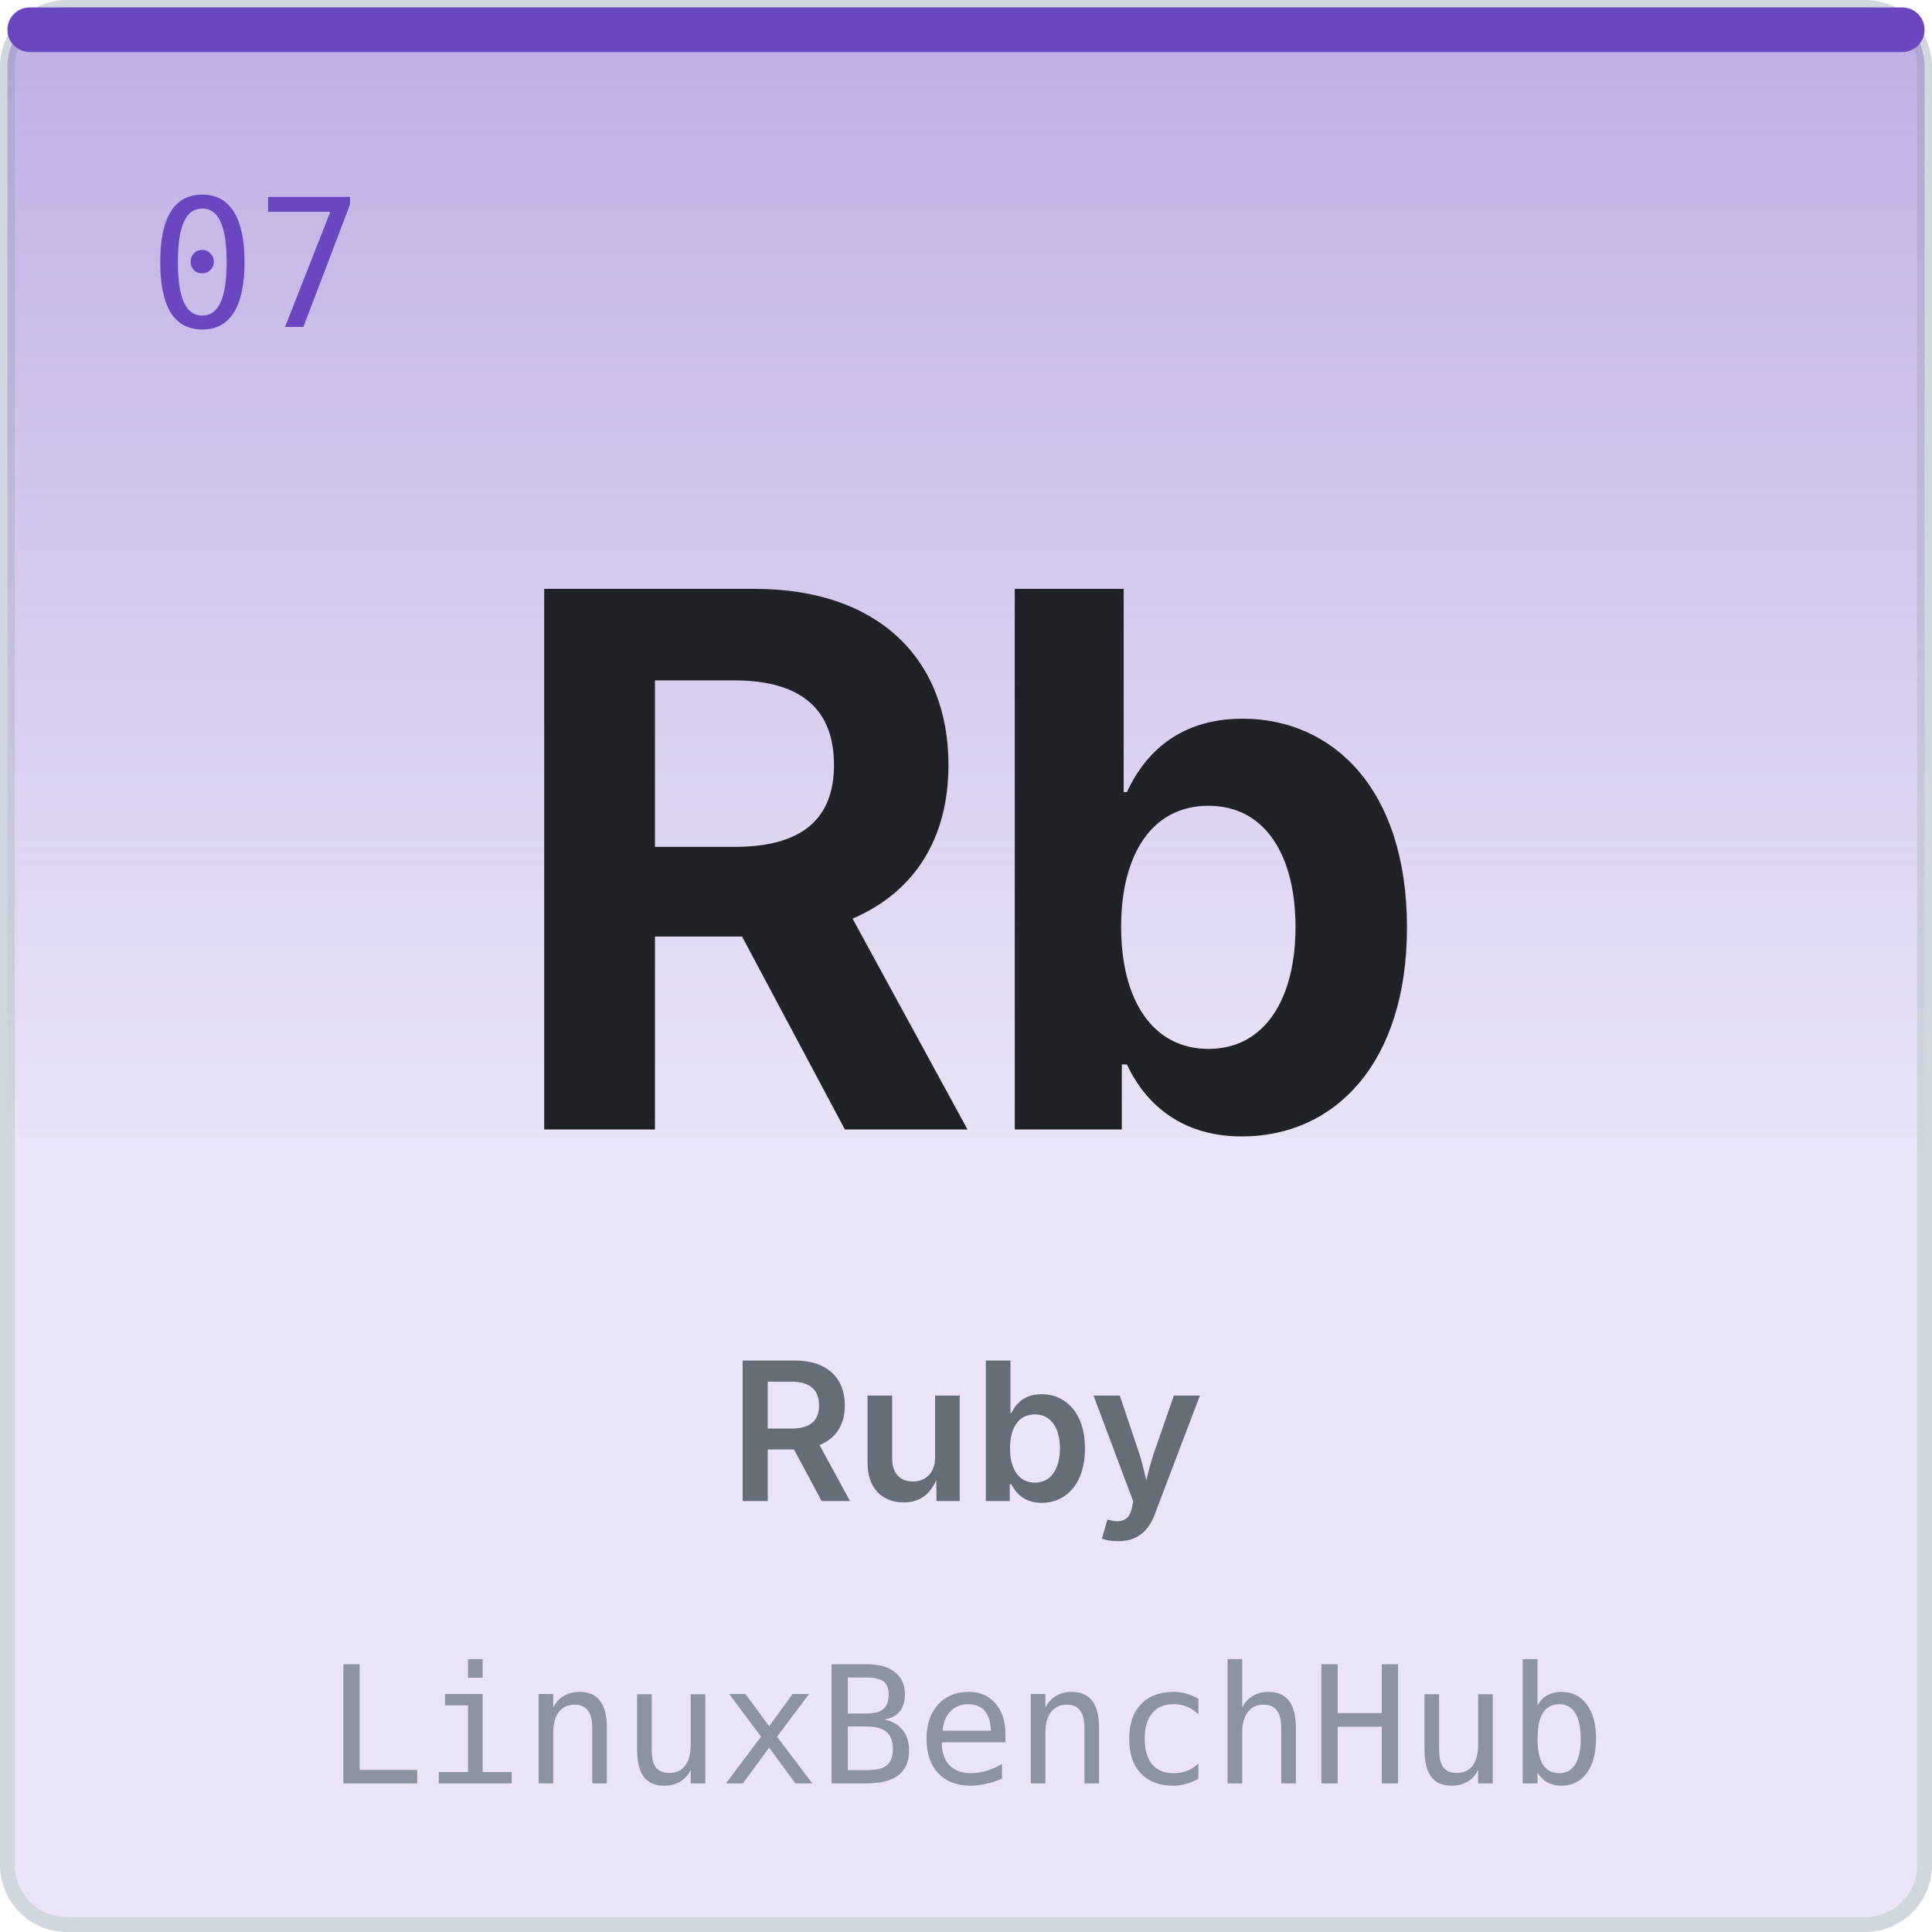
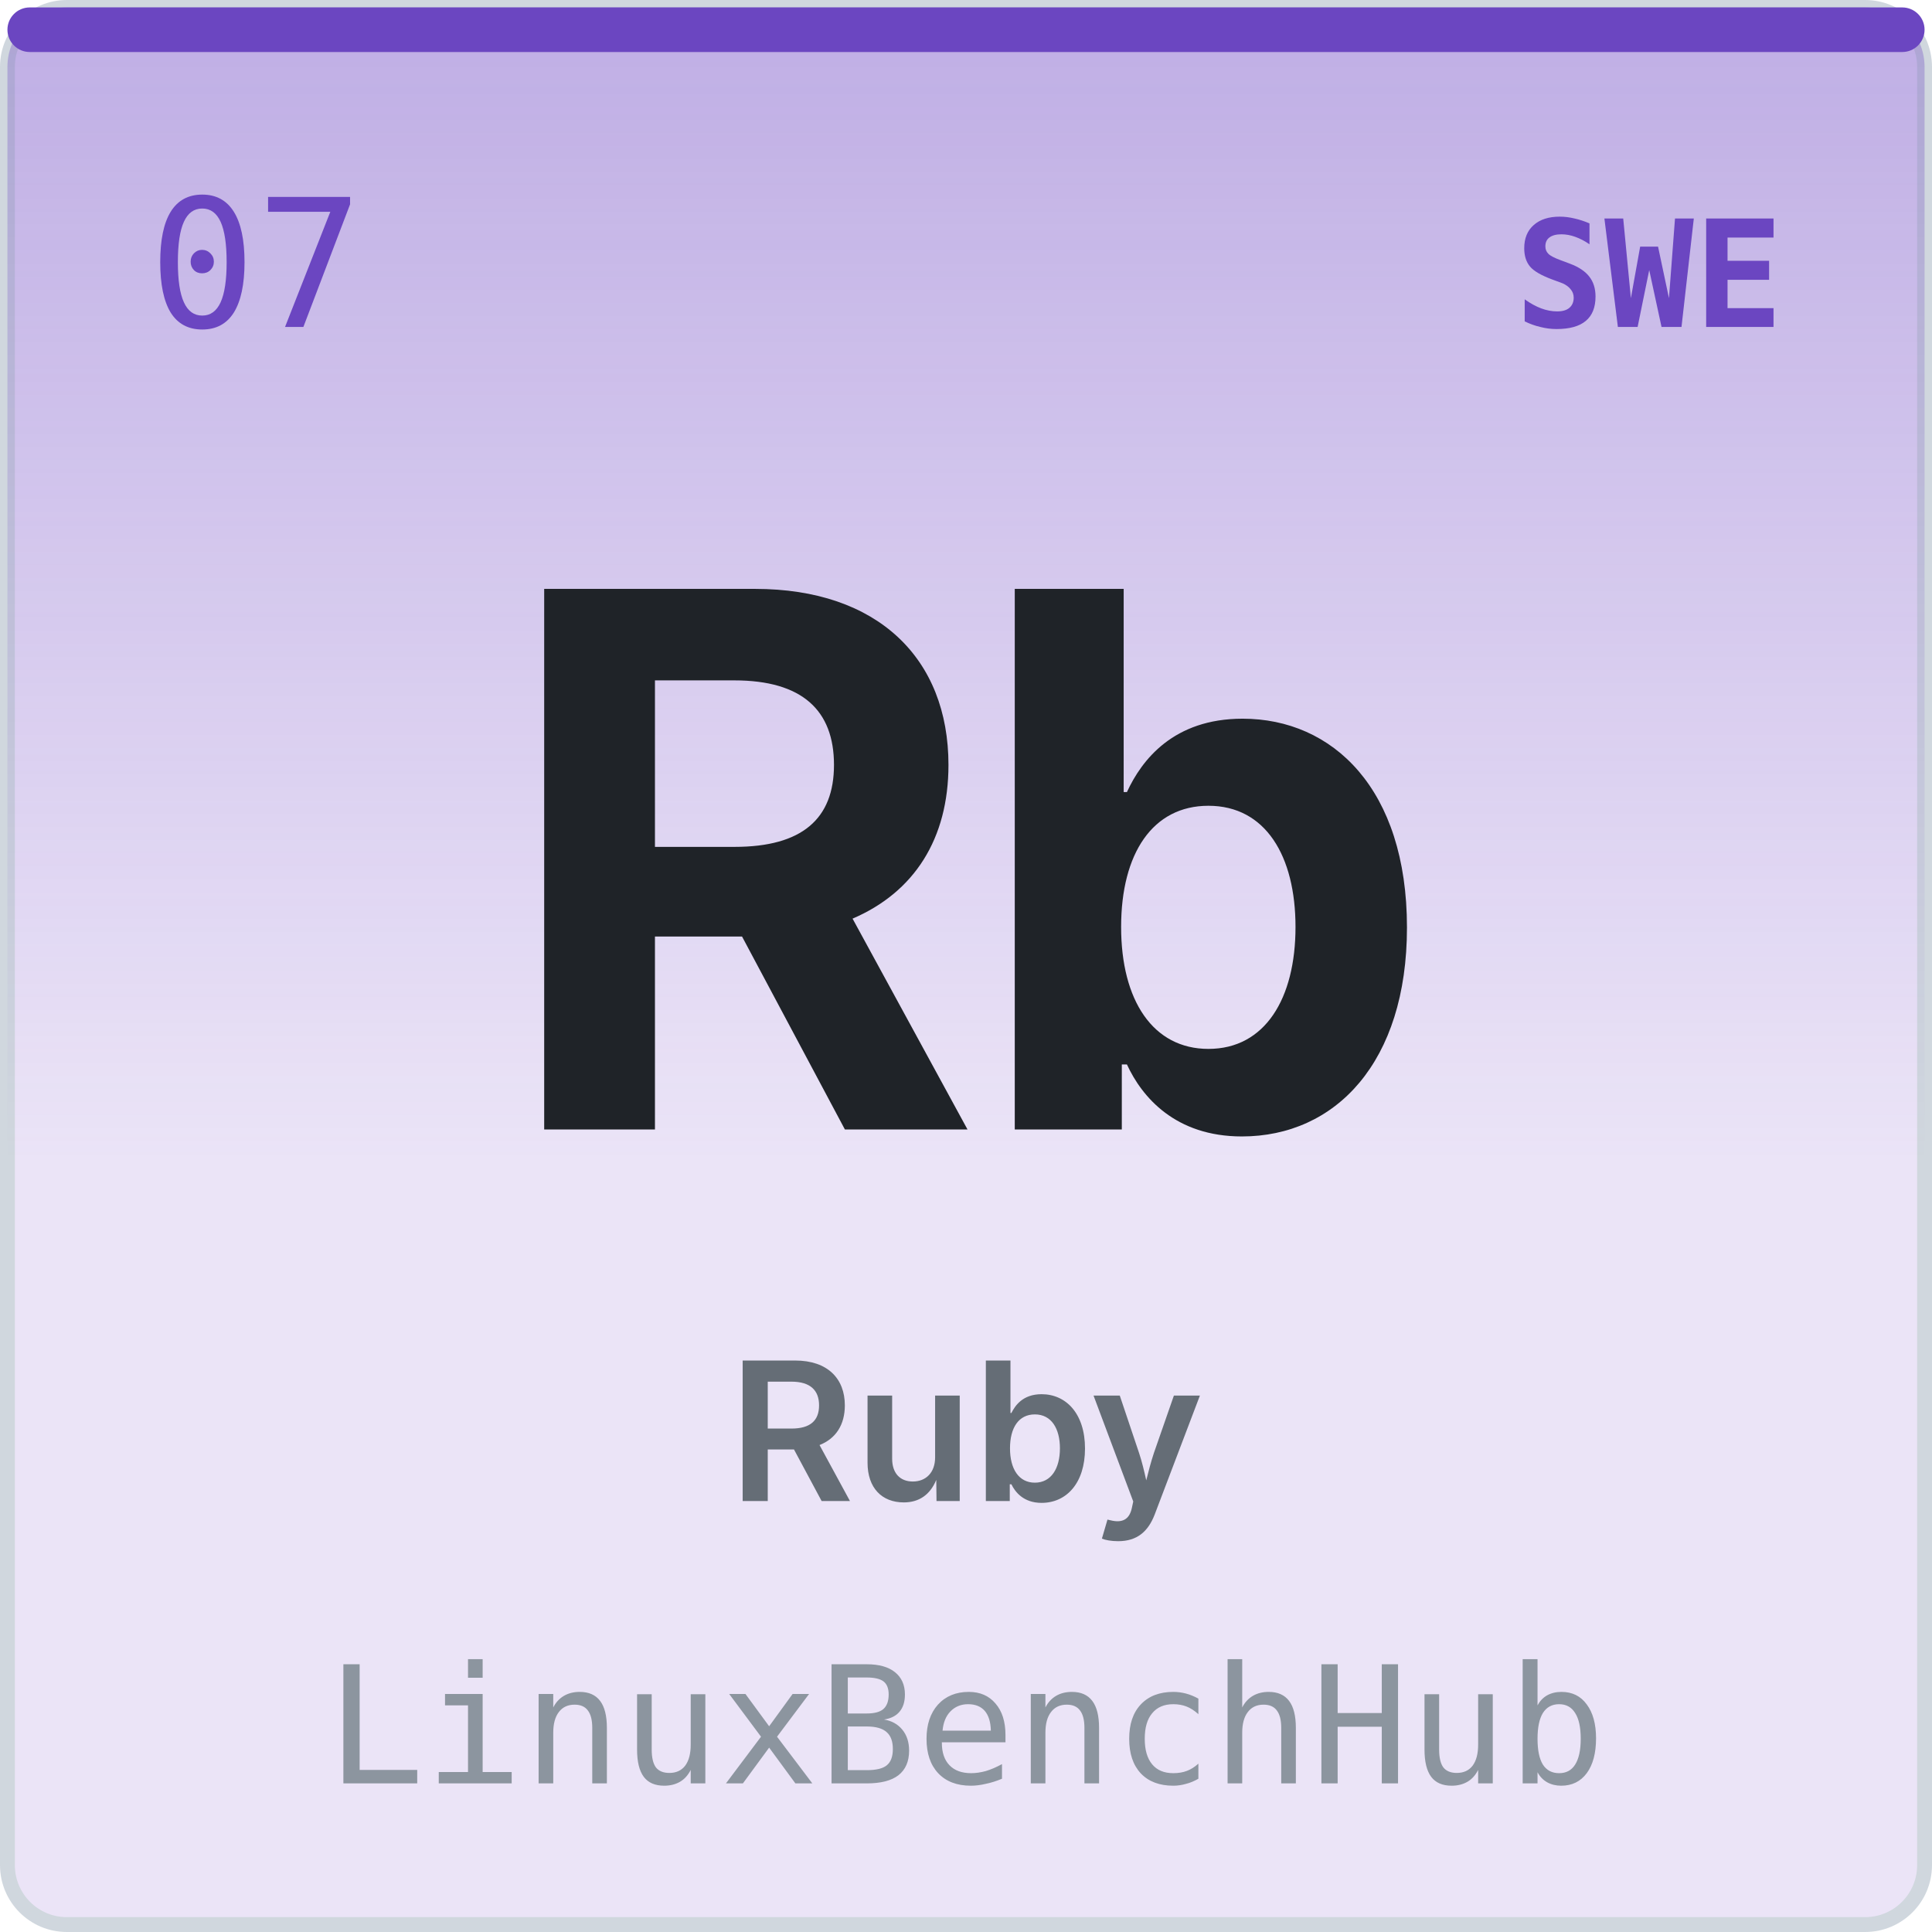
- <svg xmlns="http://www.w3.org/2000/svg" width="130" height="130" viewBox="0 0 130 130" role="img" aria-label="07 Rb Ruby LinuxBenchHub">
+ <svg xmlns="http://www.w3.org/2000/svg" width="130" height="130" viewBox="0 0 130 130" role="img" aria-label="07 Rb Ruby LinuxBenchHub SWE">
  <defs>
    <linearGradient id="g7" x1="0" y1="0" x2="0" y2="1">
      <stop offset="0%" stop-color="#6b46c1" stop-opacity="0.35" />
      <stop offset="60%" stop-color="#6b46c1" stop-opacity="0" />
    </linearGradient>
  </defs>
  <g opacity="1">
    <set attributeName="opacity" to="0" begin="0s" />
    <animate attributeName="opacity" from="0" to="1" begin="0.48s" dur="0.55s" fill="freeze" />
    <rect x="0.5" y="0.5" width="129" height="129" rx="4" fill="#ebe4f7" stroke="#d0d7de" stroke-width="1" />
    <rect x="0.5" y="0.5" width="129" height="129" rx="4" fill="url(#g7)" />
    <rect x="0.5" y="0.5" width="129" height="3" rx="1.5" fill="#6b46c1">
      <animate attributeName="opacity" values="1;0.45;1" dur="4s" begin="-1.47s" repeatCount="indefinite" />
    </rect>
    <text x="10" y="22" font-family="ui-monospace, SFMono-Regular, Menlo, monospace" font-size="12" font-weight="500" fill="#6b46c1">07</text>
+     <text x="120" y="22" font-family="ui-monospace, SFMono-Regular, Menlo, monospace" font-size="10" font-weight="600" fill="#6b46c1" text-anchor="end">SWE</text>
    <text x="65" y="76" font-family="-apple-system, BlinkMacSystemFont, Inter, system-ui, sans-serif" font-size="50" font-weight="700" fill="#1f2328" text-anchor="middle" letter-spacing="-1">Rb</text>
    <text x="65" y="101" font-family="-apple-system, BlinkMacSystemFont, Inter, system-ui, sans-serif" font-size="13" font-weight="600" fill="#656d76" text-anchor="middle">Ruby</text>
    <text x="65" y="120" font-family="ui-monospace, SFMono-Regular, Menlo, monospace" font-size="11" fill="#8c959f" text-anchor="middle">LinuxBenchHub</text>
  </g>
</svg>
